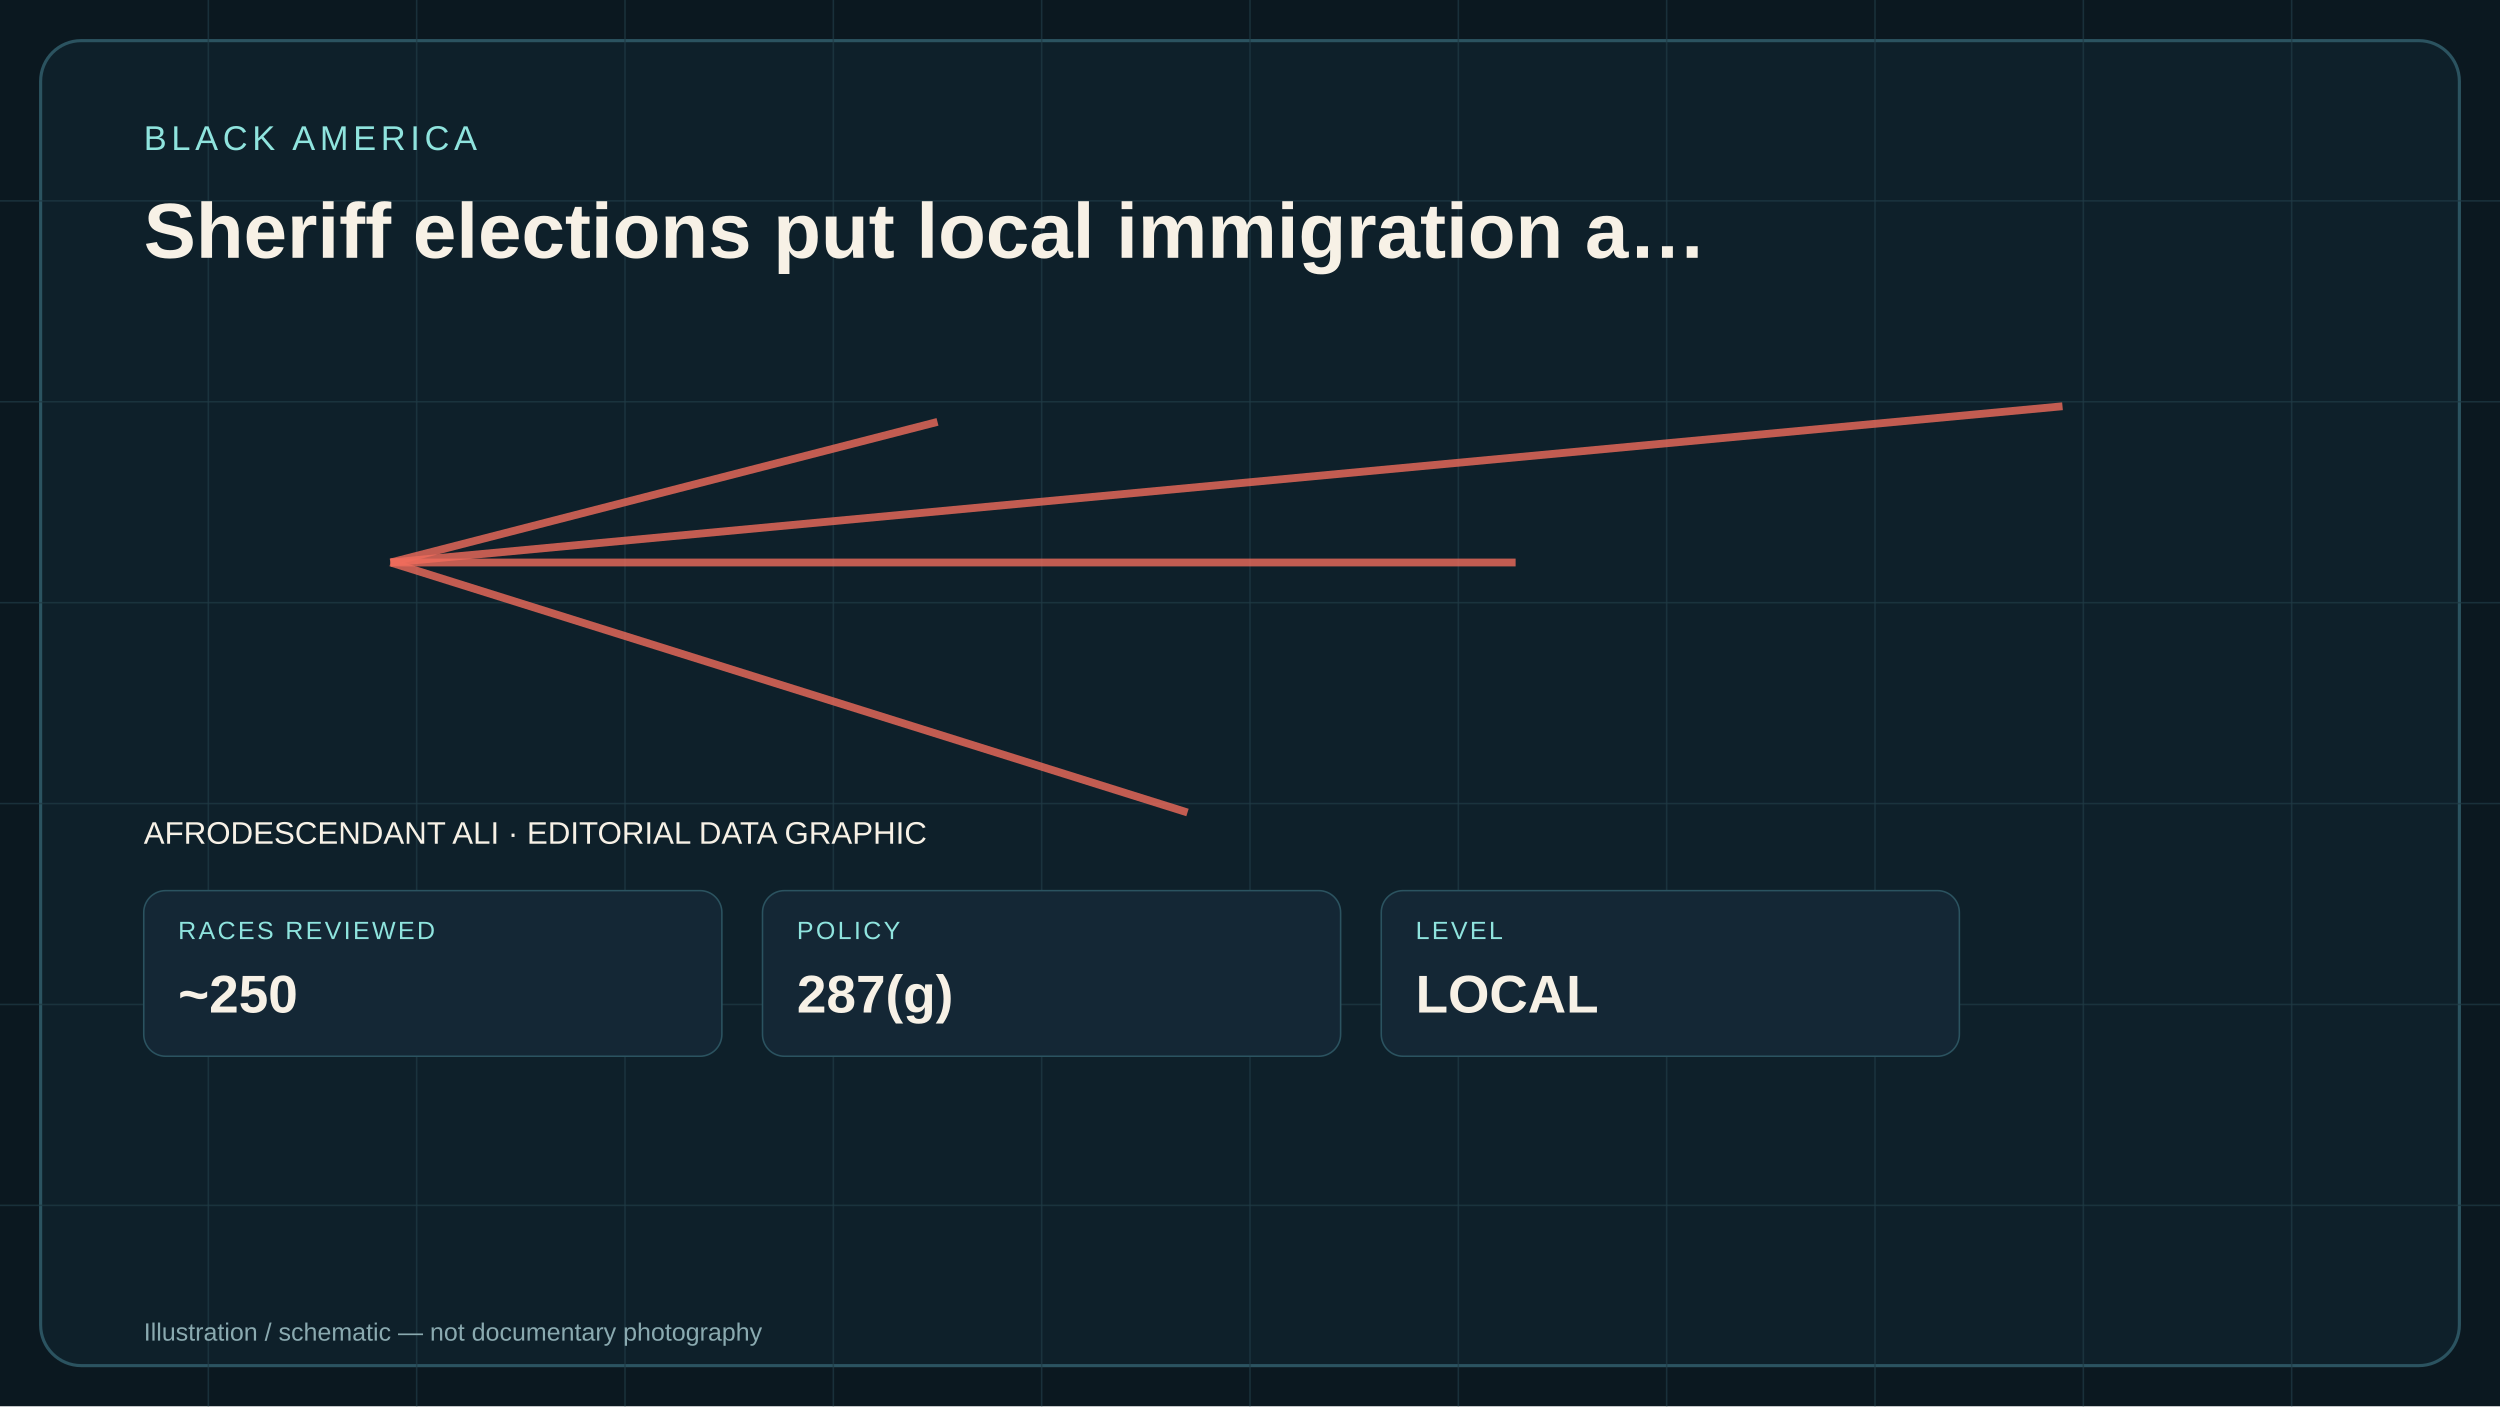
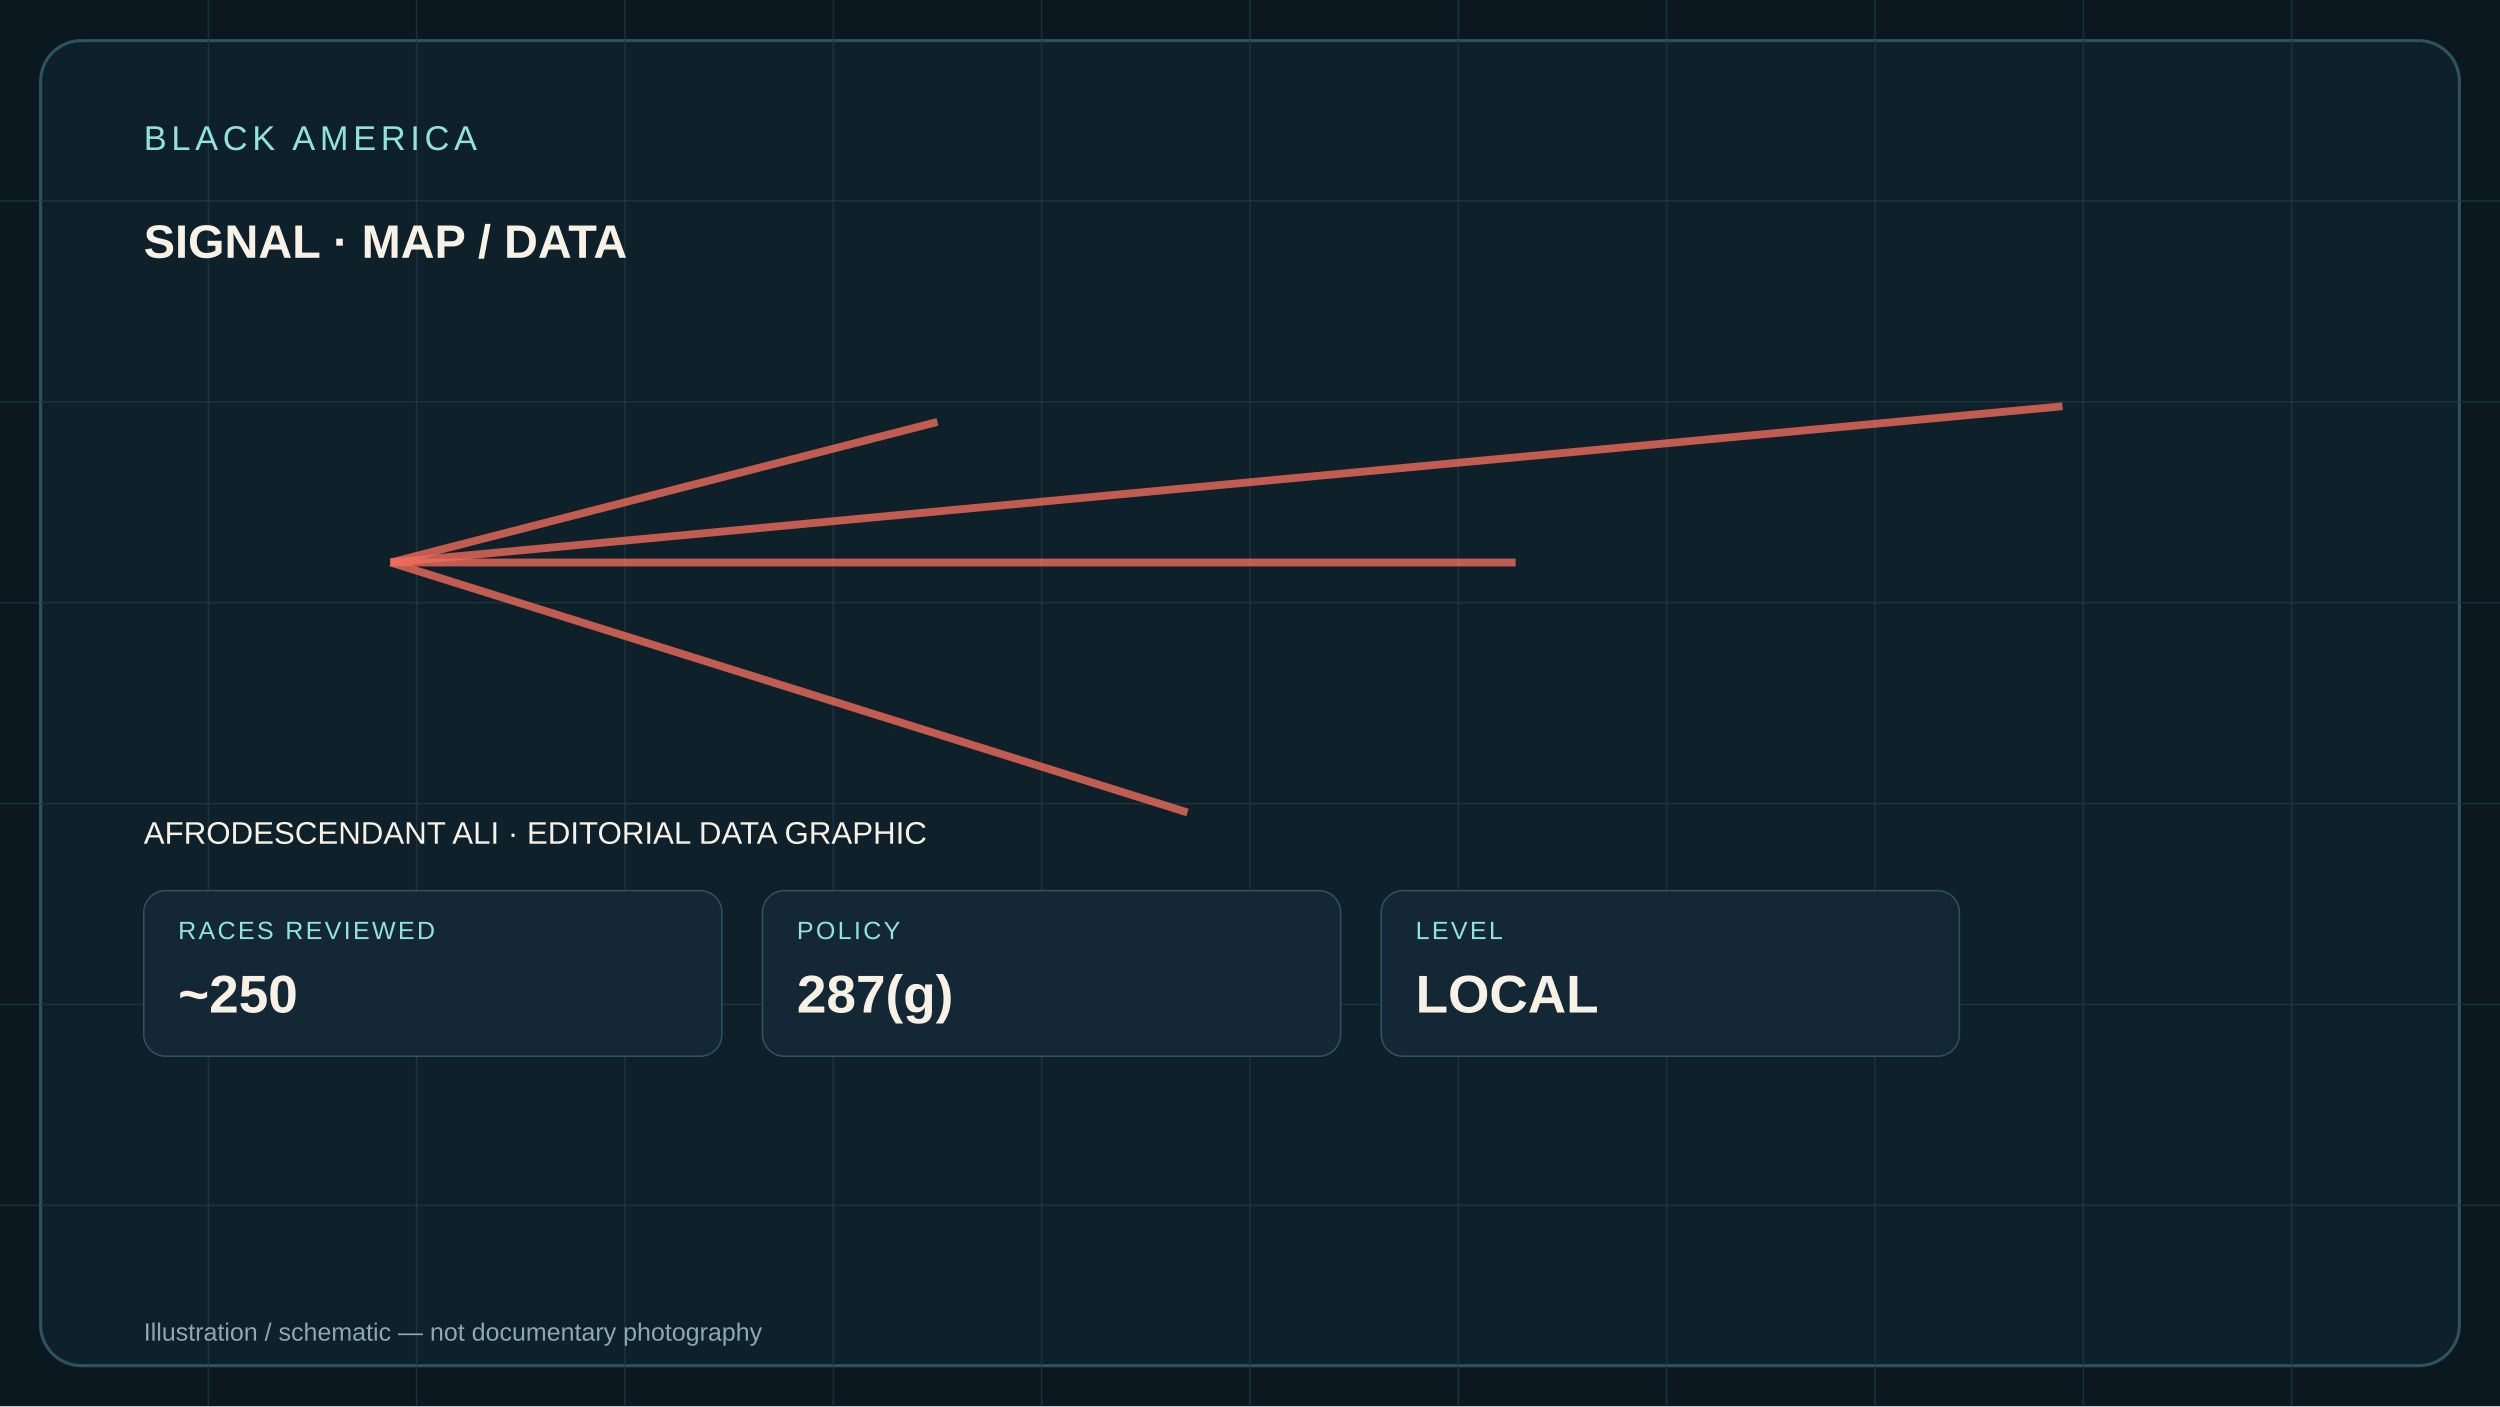
<svg xmlns="http://www.w3.org/2000/svg" viewBox="0 0 1600 900" role="img" aria-labelledby="t d">
  <rect width="1600" height="900" fill="#0b1820" />
  <rect x="26" y="26" width="1548" height="848" rx="26" fill="#0e202a" stroke="#2b5360" stroke-width="2" />
  <path d="M133.333 0V900" stroke="#1f3a45" stroke-width="1" opacity=".7" />
  <path d="M266.667 0V900" stroke="#1f3a45" stroke-width="1" opacity=".7" />
  <path d="M400 0V900" stroke="#1f3a45" stroke-width="1" opacity=".7" />
  <path d="M533.333 0V900" stroke="#1f3a45" stroke-width="1" opacity=".7" />
  <path d="M666.667 0V900" stroke="#1f3a45" stroke-width="1" opacity=".7" />
  <path d="M800 0V900" stroke="#1f3a45" stroke-width="1" opacity=".7" />
  <path d="M933.333 0V900" stroke="#1f3a45" stroke-width="1" opacity=".7" />
  <path d="M1066.667 0V900" stroke="#1f3a45" stroke-width="1" opacity=".7" />
  <path d="M1200 0V900" stroke="#1f3a45" stroke-width="1" opacity=".7" />
  <path d="M1333.333 0V900" stroke="#1f3a45" stroke-width="1" opacity=".7" />
  <path d="M1466.667 0V900" stroke="#1f3a45" stroke-width="1" opacity=".7" />
  <path d="M0 128.571H1600" stroke="#1f3a45" stroke-width="1" opacity=".7" />
  <path d="M0 257.143H1600" stroke="#1f3a45" stroke-width="1" opacity=".7" />
  <path d="M0 385.714H1600" stroke="#1f3a45" stroke-width="1" opacity=".7" />
  <path d="M0 514.286H1600" stroke="#1f3a45" stroke-width="1" opacity=".7" />
  <path d="M0 642.857H1600" stroke="#1f3a45" stroke-width="1" opacity=".7" />
  <path d="M0 771.429H1600" stroke="#1f3a45" stroke-width="1" opacity=".7" />
  <text x="92" y="96" fill="#8fe4de" font-size="22" font-family="Arial,sans-serif" letter-spacing="3">BLACK AMERICA</text>
-   <text x="92" y="165" fill="#f7f1e6" font-size="50" font-weight="700" font-family="Arial,sans-serif">Sheriff elections put local immigration a…</text>
+   <text x="92" y="165" fill="#f7f1e6" font-size="30" font-weight="700" font-family="Arial,sans-serif">SIGNAL · MAP / DATA</text>
  <g>
    <line x1="250" y1="360" x2="600" y2="270" stroke="#ef6c5b" stroke-width="5" opacity=".8" />
    <line x1="250" y1="360" x2="970" y2="360" stroke="#ef6c5b" stroke-width="5" opacity=".8" />
    <line x1="250" y1="360" x2="1320" y2="260" stroke="#ef6c5b" stroke-width="5" opacity=".8" />
    <line x1="250" y1="360" x2="760" y2="520" stroke="#ef6c5b" stroke-width="5" opacity=".8" />
  </g>
  <text x="92" y="540" fill="#f7f1e6" font-size="20" font-family="Arial,sans-serif">AFRODESCENDANT ALI · EDITORIAL DATA GRAPHIC</text>
  <g transform="translate(92 570)">
    <rect width="370" height="106" rx="14" fill="#142735" stroke="#2b5360" />
    <text x="22" y="31" fill="#8fe4de" font-size="16" font-family="Arial,sans-serif" letter-spacing="1.5">RACES REVIEWED</text>
    <text x="22" y="78" fill="#f7f1e6" font-size="34" font-weight="700" font-family="Arial,sans-serif">~250</text>
  </g>
  <g transform="translate(488 570)">
    <rect width="370" height="106" rx="14" fill="#142735" stroke="#2b5360" />
    <text x="22" y="31" fill="#8fe4de" font-size="16" font-family="Arial,sans-serif" letter-spacing="1.5">POLICY</text>
    <text x="22" y="78" fill="#f7f1e6" font-size="34" font-weight="700" font-family="Arial,sans-serif">287(g)</text>
  </g>
  <g transform="translate(884 570)">
    <rect width="370" height="106" rx="14" fill="#142735" stroke="#2b5360" />
    <text x="22" y="31" fill="#8fe4de" font-size="16" font-family="Arial,sans-serif" letter-spacing="1.5">LEVEL</text>
    <text x="22" y="78" fill="#f7f1e6" font-size="34" font-weight="700" font-family="Arial,sans-serif">LOCAL</text>
  </g>
  <text x="92" y="858" fill="#8aaab0" font-size="16" font-family="Arial,sans-serif">Illustration / schematic — not documentary photography</text>
</svg>
